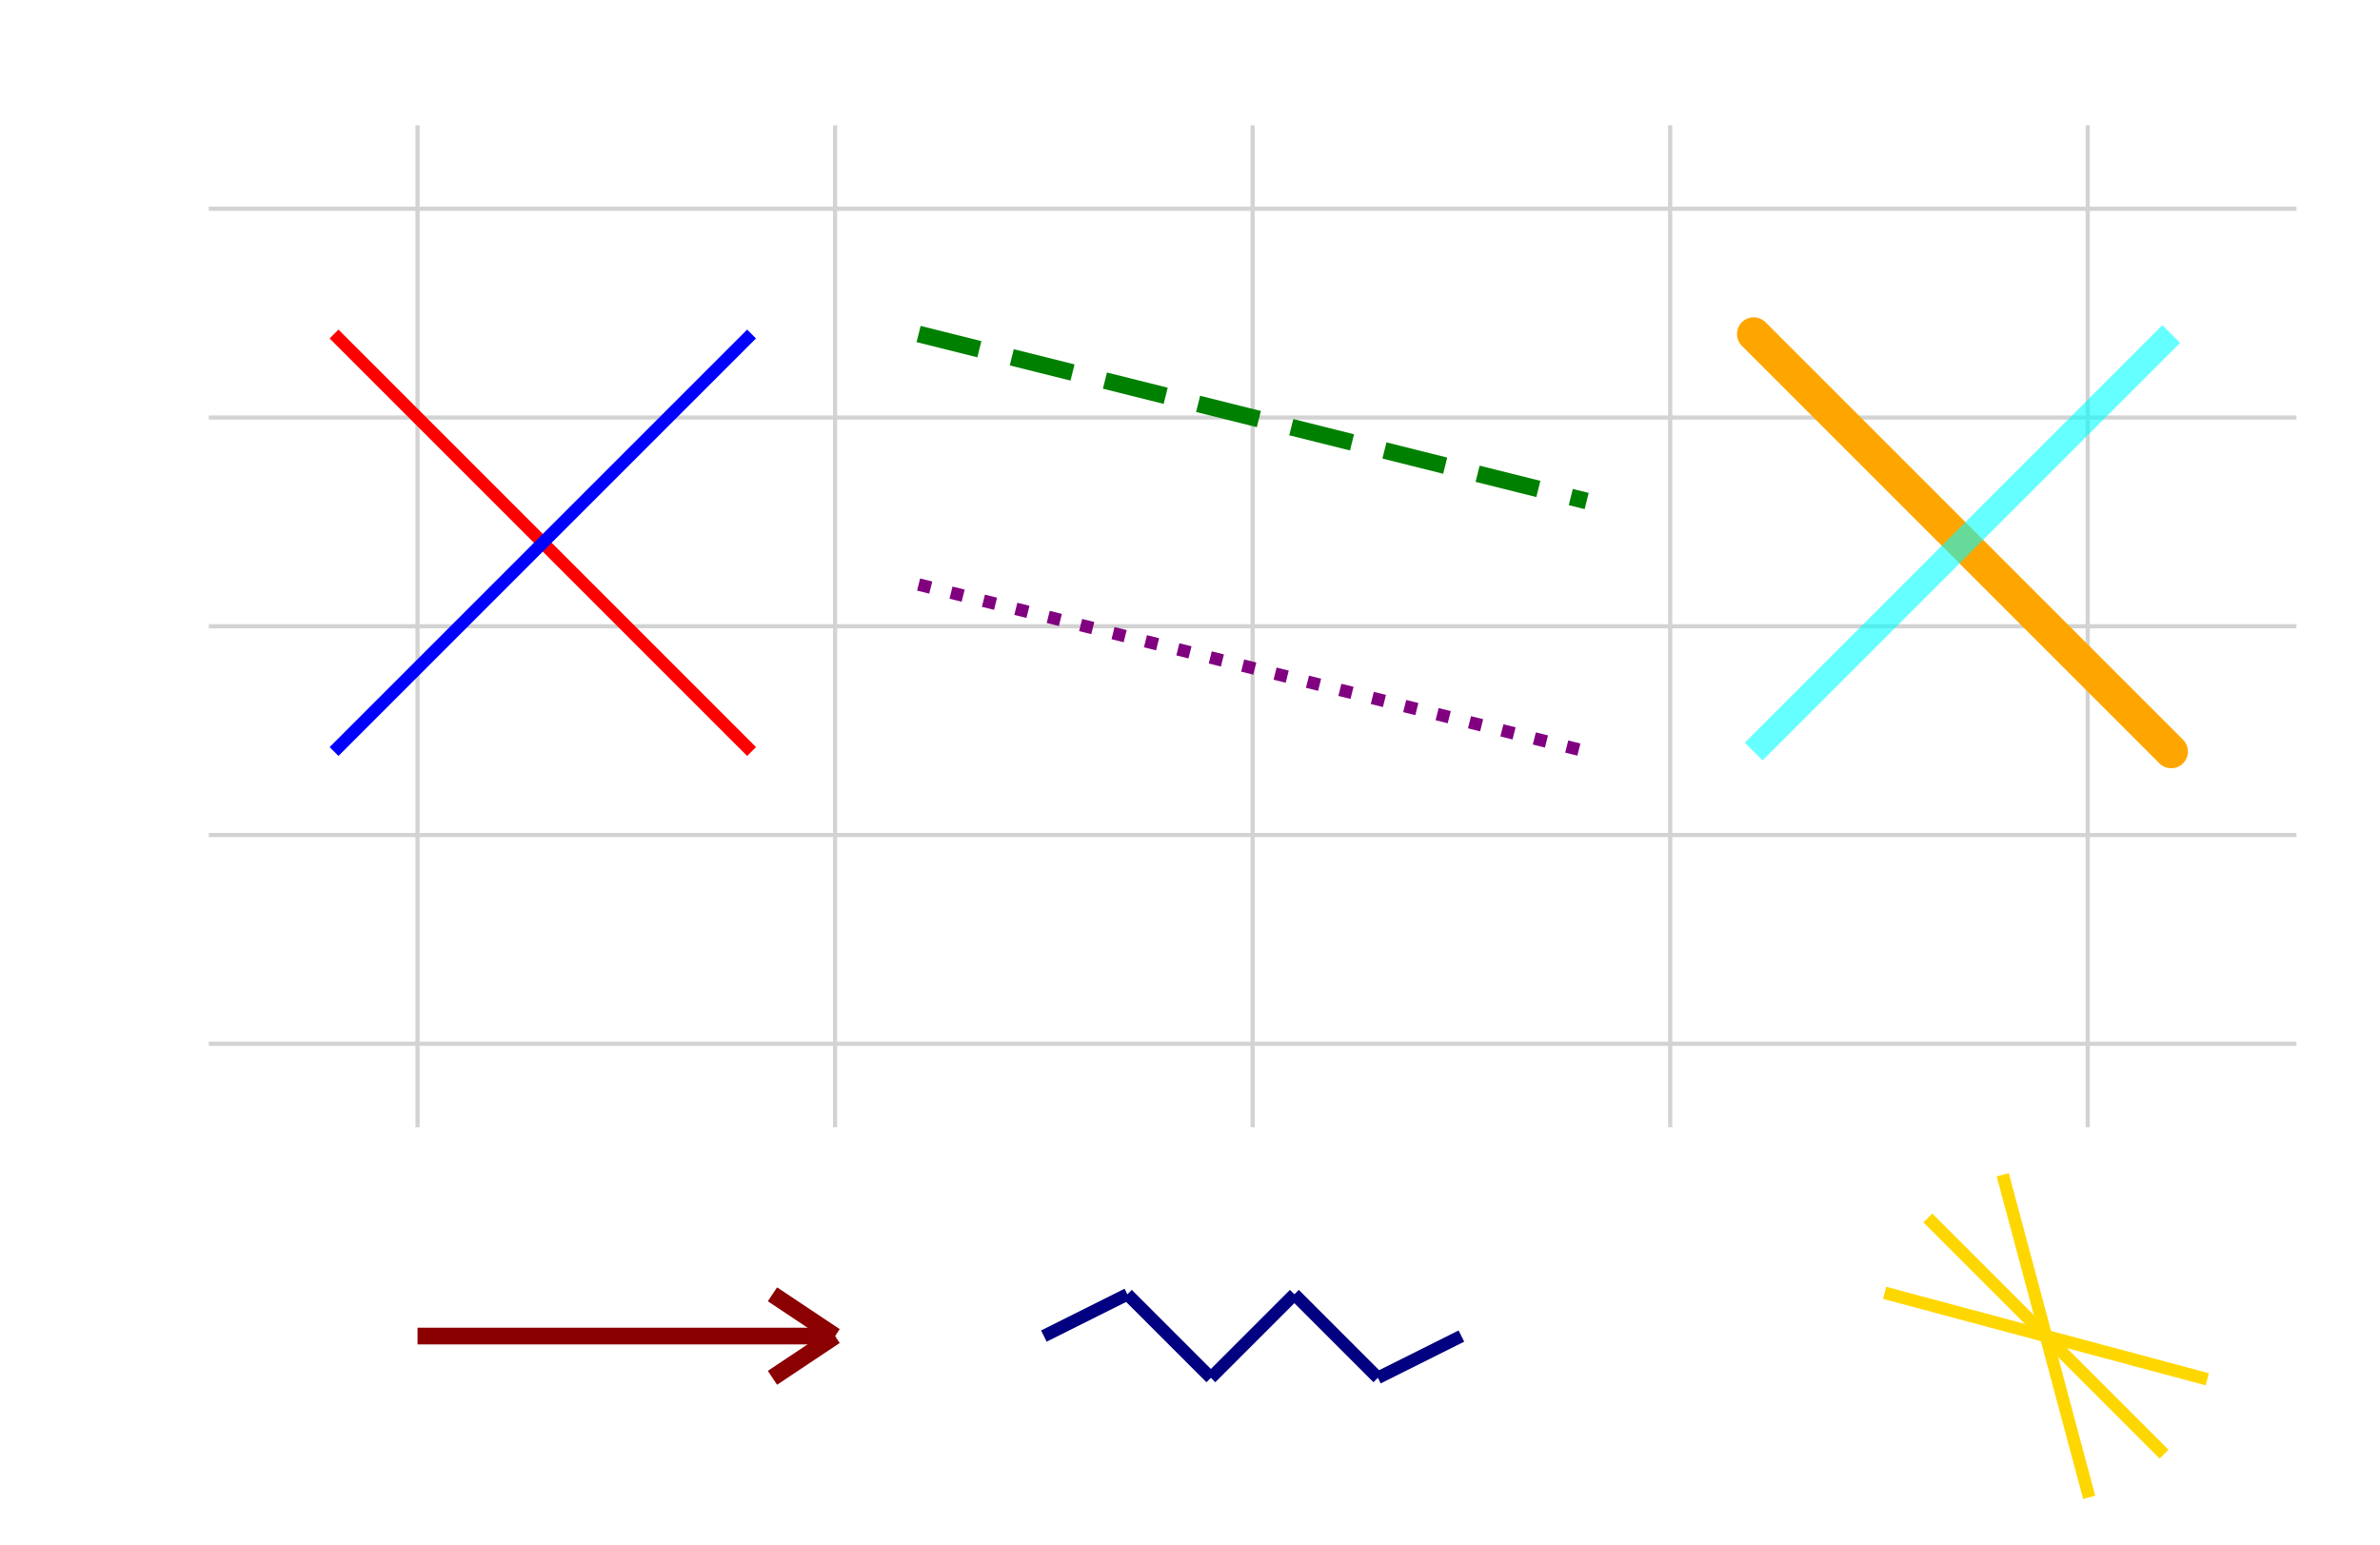
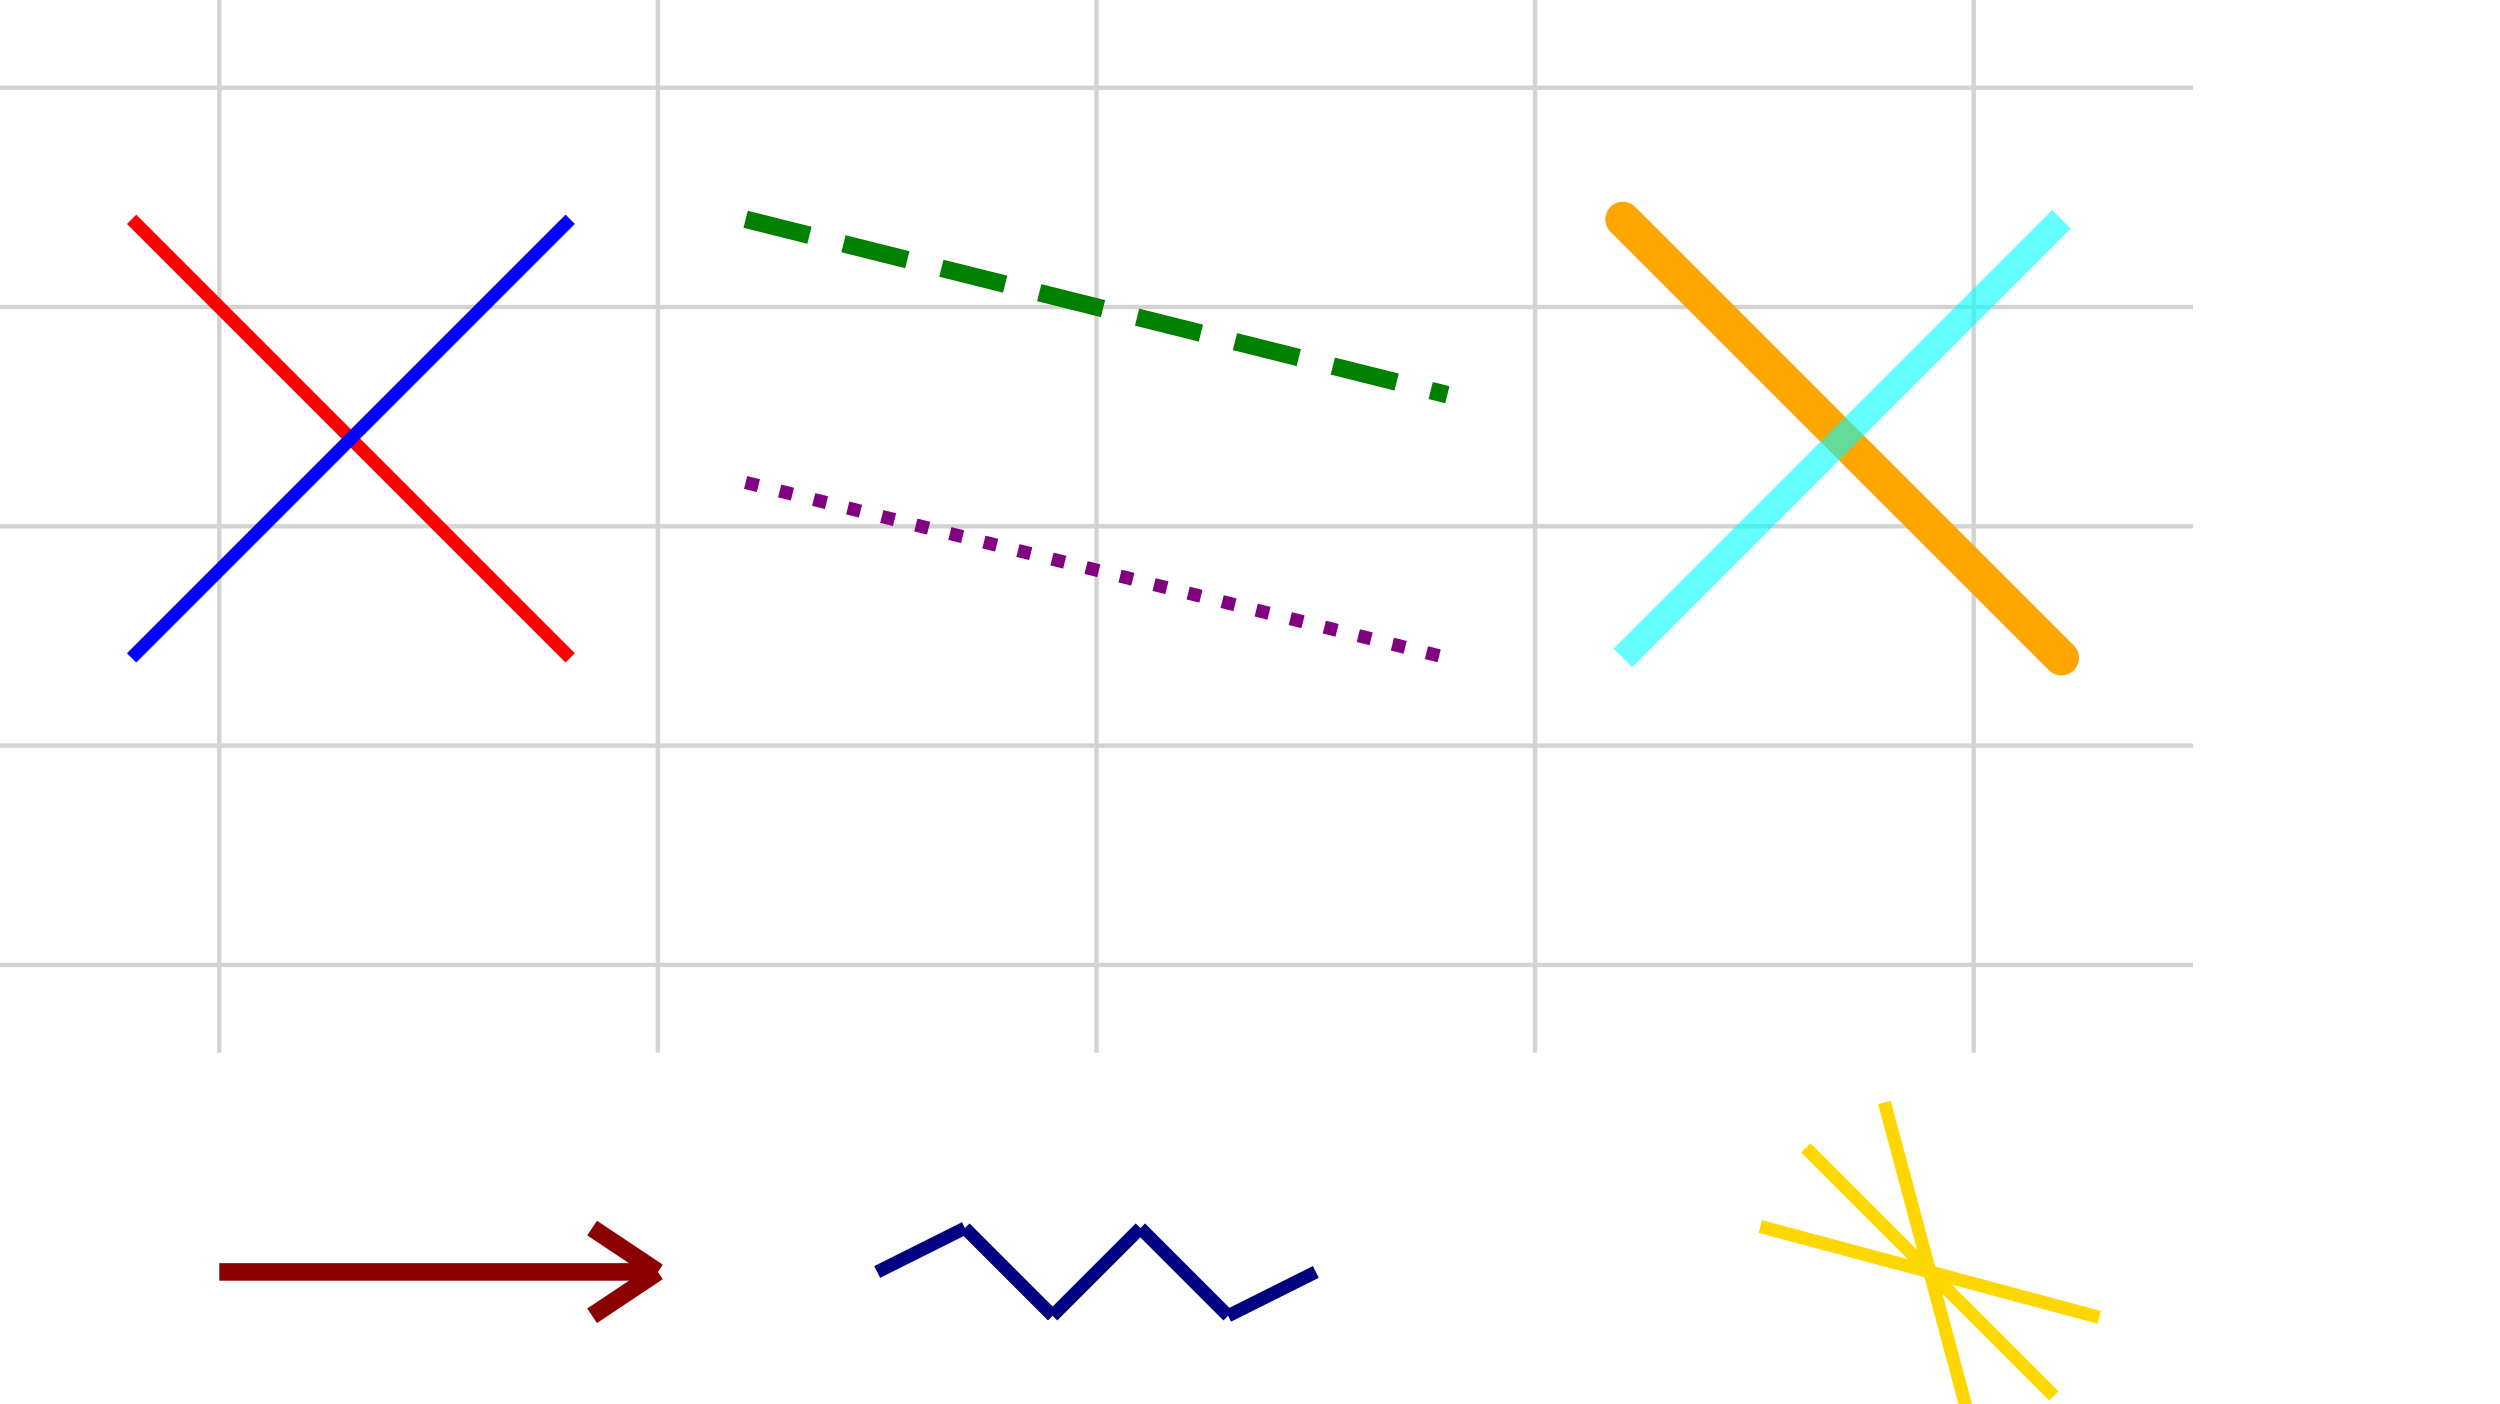
- <svg xmlns="http://www.w3.org/2000/svg" width="570.0" height="370.0" viewBox="0 0 570.0 370.0">
+ <svg xmlns="http://www.w3.org/2000/svg" width="570.0" height="320.0" viewport="(50, 30, 570, 320)" viewBox="50 30 570 320">
  <line x1="50.0" y1="50.0" x2="550.0" y2="50.0" fill="none" fill-opacity="1.0" stroke="lightgray" stroke-width="1.0" stroke-opacity="1.0" stroke-linecap="butt" transform="translate(0,0) scale(1,1) rotate(0,0,0) skewX(0) skewY(0)" />
  <line x1="50.0" y1="100.0" x2="550.0" y2="100.0" fill="none" fill-opacity="1.0" stroke="lightgray" stroke-width="1.0" stroke-opacity="1.0" stroke-linecap="butt" transform="translate(0,0) scale(1,1) rotate(0,0,0) skewX(0) skewY(0)" />
  <line x1="50.0" y1="150.0" x2="550.0" y2="150.0" fill="none" fill-opacity="1.0" stroke="lightgray" stroke-width="1.0" stroke-opacity="1.0" stroke-linecap="butt" transform="translate(0,0) scale(1,1) rotate(0,0,0) skewX(0) skewY(0)" />
  <line x1="50.0" y1="200.0" x2="550.0" y2="200.0" fill="none" fill-opacity="1.0" stroke="lightgray" stroke-width="1.0" stroke-opacity="1.0" stroke-linecap="butt" transform="translate(0,0) scale(1,1) rotate(0,0,0) skewX(0) skewY(0)" />
  <line x1="50.0" y1="250.0" x2="550.0" y2="250.0" fill="none" fill-opacity="1.0" stroke="lightgray" stroke-width="1.0" stroke-opacity="1.0" stroke-linecap="butt" transform="translate(0,0) scale(1,1) rotate(0,0,0) skewX(0) skewY(0)" />
  <line x1="100.0" y1="30.0" x2="100.0" y2="270.0" fill="none" fill-opacity="1.0" stroke="lightgray" stroke-width="1.0" stroke-opacity="1.0" stroke-linecap="butt" transform="translate(0,0) scale(1,1) rotate(0,0,0) skewX(0) skewY(0)" />
  <line x1="200.0" y1="30.0" x2="200.0" y2="270.0" fill="none" fill-opacity="1.0" stroke="lightgray" stroke-width="1.0" stroke-opacity="1.0" stroke-linecap="butt" transform="translate(0,0) scale(1,1) rotate(0,0,0) skewX(0) skewY(0)" />
  <line x1="300.0" y1="30.0" x2="300.0" y2="270.0" fill="none" fill-opacity="1.0" stroke="lightgray" stroke-width="1.0" stroke-opacity="1.0" stroke-linecap="butt" transform="translate(0,0) scale(1,1) rotate(0,0,0) skewX(0) skewY(0)" />
  <line x1="400.0" y1="30.0" x2="400.0" y2="270.0" fill="none" fill-opacity="1.0" stroke="lightgray" stroke-width="1.0" stroke-opacity="1.0" stroke-linecap="butt" transform="translate(0,0) scale(1,1) rotate(0,0,0) skewX(0) skewY(0)" />
  <line x1="500.0" y1="30.0" x2="500.0" y2="270.0" fill="none" fill-opacity="1.0" stroke="lightgray" stroke-width="1.0" stroke-opacity="1.0" stroke-linecap="butt" transform="translate(0,0) scale(1,1) rotate(0,0,0) skewX(0) skewY(0)" />
  <line x1="80.0" y1="80.0" x2="180.0" y2="180.0" fill="none" fill-opacity="1.0" stroke="red" stroke-width="3.0" stroke-opacity="1.0" stroke-linecap="butt" transform="translate(0,0) scale(1,1) rotate(0,0,0) skewX(0) skewY(0)" />
  <line x1="180.0" y1="80.0" x2="80.0" y2="180.0" fill="none" fill-opacity="1.0" stroke="blue" stroke-width="3.0" stroke-opacity="1.0" stroke-linecap="butt" transform="translate(0,0) scale(1,1) rotate(0,0,0) skewX(0) skewY(0)" />
  <line x1="220.0" y1="80.0" x2="380.0" y2="120.0" fill="none" fill-opacity="1.0" stroke="green" stroke-width="4.0" stroke-opacity="1.0" stroke-dasharray="15.0,8.0" stroke-linecap="butt" transform="translate(0,0) scale(1,1) rotate(0,0,0) skewX(0) skewY(0)" />
  <line x1="220.0" y1="140.0" x2="380.0" y2="180.0" fill="none" fill-opacity="1.0" stroke="purple" stroke-width="3.0" stroke-opacity="1.0" stroke-dasharray="3.0,5.0" stroke-linecap="butt" transform="translate(0,0) scale(1,1) rotate(0,0,0) skewX(0) skewY(0)" />
  <line x1="420.0" y1="80.0" x2="520.0" y2="180.0" fill="none" fill-opacity="1.0" stroke="orange" stroke-width="8.0" stroke-opacity="1.0" stroke-linecap="round" transform="translate(0,0) scale(1,1) rotate(0,0,0) skewX(0) skewY(0)" />
  <line x1="520.0" y1="80.0" x2="420.0" y2="180.0" fill="none" fill-opacity="1.0" stroke="cyan" stroke-width="6.0" stroke-opacity="0.6" stroke-linecap="butt" transform="translate(0,0) scale(1,1) rotate(0,0,0) skewX(0) skewY(0)" />
  <line x1="100.0" y1="320.0" x2="200.0" y2="320.0" fill="none" fill-opacity="1.0" stroke="darkred" stroke-width="4.0" stroke-opacity="1.0" stroke-linecap="butt" transform="translate(0,0) scale(1,1) rotate(0,0,0) skewX(0) skewY(0)" />
  <line x1="200.0" y1="320.0" x2="185.0" y2="310.0" fill="none" fill-opacity="1.0" stroke="darkred" stroke-width="4.0" stroke-opacity="1.0" stroke-linecap="butt" transform="translate(0,0) scale(1,1) rotate(0,0,0) skewX(0) skewY(0)" />
  <line x1="200.0" y1="320.0" x2="185.0" y2="330.0" fill="none" fill-opacity="1.0" stroke="darkred" stroke-width="4.0" stroke-opacity="1.0" stroke-linecap="butt" transform="translate(0,0) scale(1,1) rotate(0,0,0) skewX(0) skewY(0)" />
  <line x1="250.0" y1="320.0" x2="270.0" y2="310.0" fill="none" fill-opacity="1.0" stroke="navy" stroke-width="3.0" stroke-opacity="1.0" stroke-linecap="butt" transform="translate(0,0) scale(1,1) rotate(0,0,0) skewX(0) skewY(0)" />
  <line x1="270.0" y1="310.0" x2="290.0" y2="330.0" fill="none" fill-opacity="1.0" stroke="navy" stroke-width="3.0" stroke-opacity="1.0" stroke-linecap="butt" transform="translate(0,0) scale(1,1) rotate(0,0,0) skewX(0) skewY(0)" />
  <line x1="290.0" y1="330.0" x2="310.0" y2="310.0" fill="none" fill-opacity="1.0" stroke="navy" stroke-width="3.0" stroke-opacity="1.0" stroke-linecap="butt" transform="translate(0,0) scale(1,1) rotate(0,0,0) skewX(0) skewY(0)" />
  <line x1="310.0" y1="310.0" x2="330.0" y2="330.0" fill="none" fill-opacity="1.0" stroke="navy" stroke-width="3.0" stroke-opacity="1.0" stroke-linecap="butt" transform="translate(0,0) scale(1,1) rotate(0,0,0) skewX(0) skewY(0)" />
  <line x1="330.0" y1="330.0" x2="350.0" y2="320.0" fill="none" fill-opacity="1.0" stroke="navy" stroke-width="3.0" stroke-opacity="1.0" stroke-linecap="butt" transform="translate(0,0) scale(1,1) rotate(0,0,0) skewX(0) skewY(0)" />
  <line x1="0.0" y1="0.0" x2="80.0" y2="0.0" fill="none" fill-opacity="1.0" stroke="gold" stroke-width="3.0" stroke-opacity="1.0" stroke-linecap="butt" transform="translate(450,320) scale(1,1) rotate(15,40.0,0.0) skewX(0) skewY(0)" />
  <line x1="0.0" y1="0.0" x2="80.0" y2="0.0" fill="none" fill-opacity="1.0" stroke="gold" stroke-width="3.0" stroke-opacity="1.0" stroke-linecap="butt" transform="translate(450,320) scale(1,1) rotate(45,40.0,0.0) skewX(0) skewY(0)" />
  <line x1="0.0" y1="0.0" x2="80.0" y2="0.0" fill="none" fill-opacity="1.0" stroke="gold" stroke-width="3.0" stroke-opacity="1.0" stroke-linecap="butt" transform="translate(450,320) scale(1,1) rotate(75,40.0,0.0) skewX(0) skewY(0)" />
</svg>
